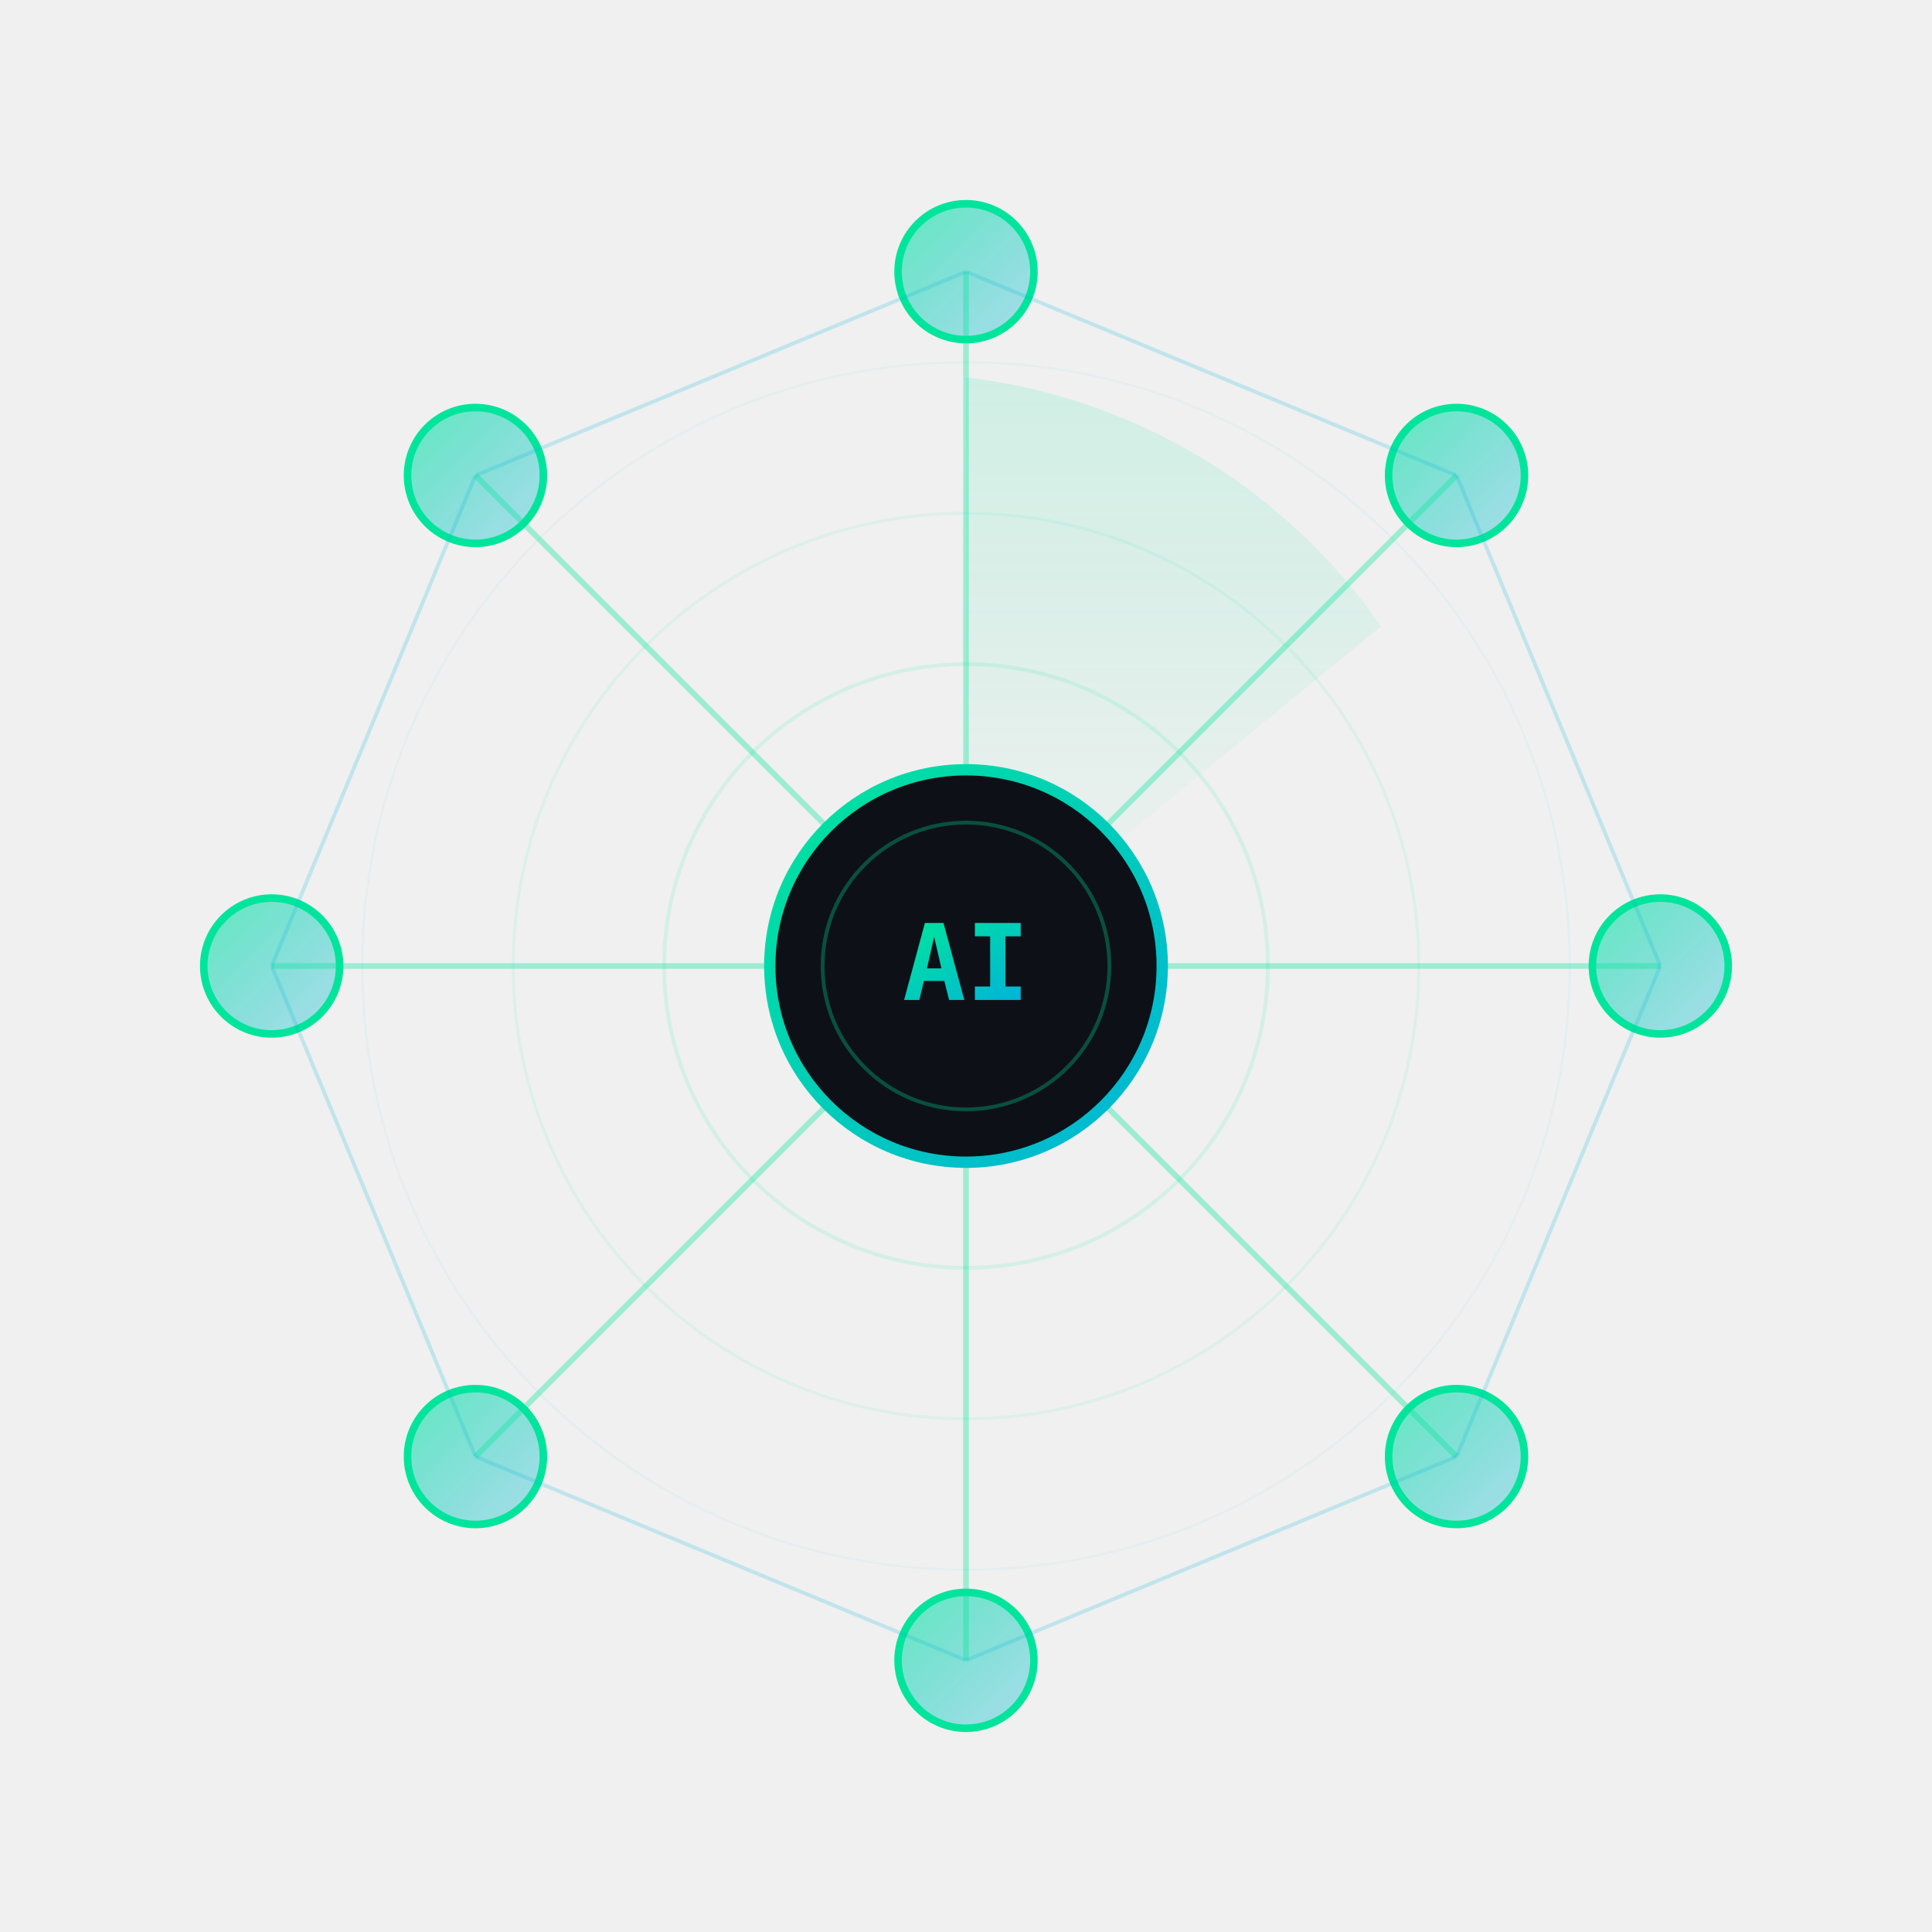
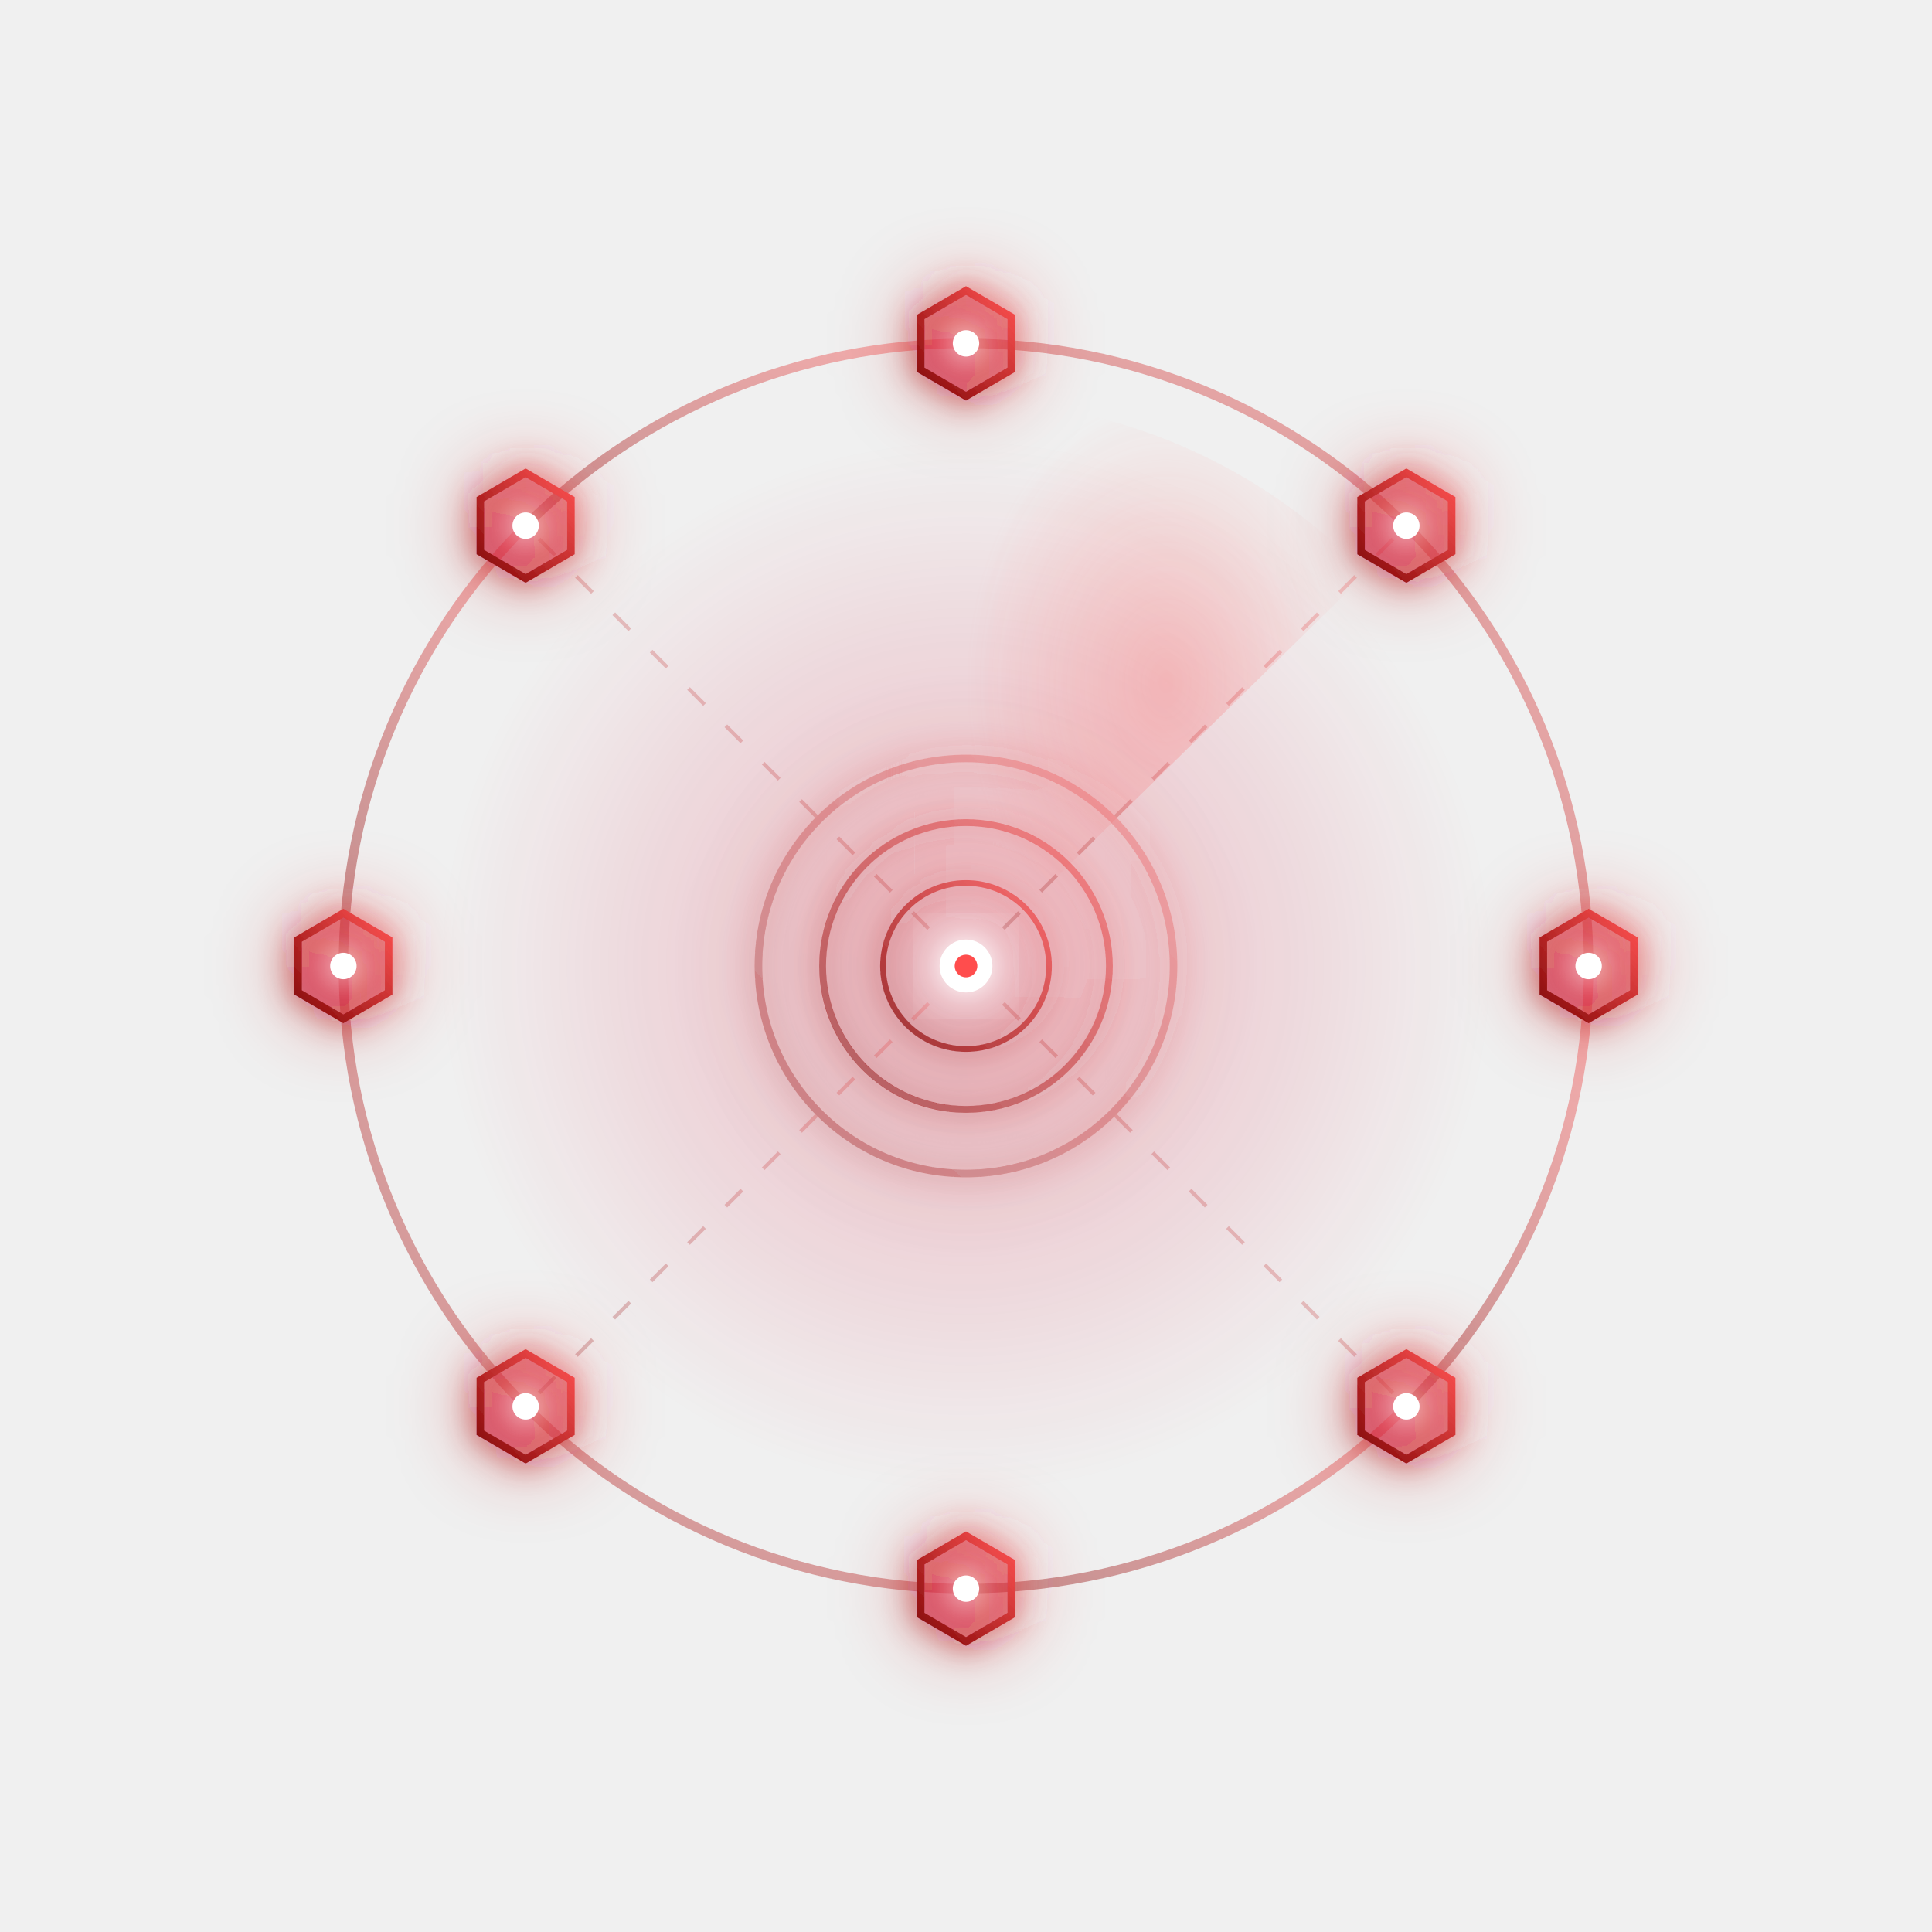
<svg xmlns="http://www.w3.org/2000/svg" viewBox="0 0 512 512" fill="none">
  <defs>
-     <linearGradient id="core" x1="0" y1="0" x2="1" y2="1">
-       <stop offset="0%" stop-color="#00E59B" />
-       <stop offset="100%" stop-color="#00B4D8" />
+     <linearGradient id="gr" x1="0%" y1="100%" x2="100%" y2="0%">
+       <stop offset="0%" stop-color="#800000" />
+       <stop offset="100%" stop-color="#ff4d4d" />
    </linearGradient>
-     <linearGradient id="ring" x1="0" y1="0" x2="1" y2="1">
-       <stop offset="0%" stop-color="#00E59B" stop-opacity="0.6" />
-       <stop offset="100%" stop-color="#00B4D8" stop-opacity="0.3" />
-     </linearGradient>
-     <linearGradient id="scan" x1="0.5" y1="0" x2="0.5" y2="1">
-       <stop offset="0%" stop-color="#00E59B" stop-opacity="0.9" />
-       <stop offset="100%" stop-color="#00E59B" stop-opacity="0" />
-     </linearGradient>
+     <radialGradient id="sweep" cx="0.5" cy="0.5" r="0.5">
+       <stop offset="0%" stop-color="#ff4d4d" stop-opacity="0.45" />
+       <stop offset="100%" stop-color="#ff4d4d" stop-opacity="0" />
+     </radialGradient>
+     <radialGradient id="coreGlow" cx="0.5" cy="0.5" r="0.5">
+       <stop offset="0%" stop-color="#d90429" stop-opacity="0.25" />
+       <stop offset="100%" stop-color="#d90429" stop-opacity="0" />
+     </radialGradient>
+     <filter id="glow" x="-50%" y="-50%" width="200%" height="200%">
+       <feGaussianBlur in="SourceGraphic" stdDeviation="4" result="b1" />
+       <feGaussianBlur in="SourceGraphic" stdDeviation="10" result="b2" />
+       <feMerge>
+         <feMergeNode in="b2" />
+         <feMergeNode in="b1" />
+         <feMergeNode in="SourceGraphic" />
+       </feMerge>
+     </filter>
+     <filter id="softGlow" x="-30%" y="-30%" width="160%" height="160%">
+       <feGaussianBlur in="SourceGraphic" stdDeviation="3" />
+     </filter>
  </defs>
-   <circle cx="256" cy="72" r="18" fill="url(#ring)" stroke="#00E59B" stroke-width="2" />
-   <circle cx="386" cy="126" r="18" fill="url(#ring)" stroke="#00E59B" stroke-width="2" />
-   <circle cx="440" cy="256" r="18" fill="url(#ring)" stroke="#00E59B" stroke-width="2" />
-   <circle cx="386" cy="386" r="18" fill="url(#ring)" stroke="#00E59B" stroke-width="2" />
-   <circle cx="256" cy="440" r="18" fill="url(#ring)" stroke="#00E59B" stroke-width="2" />
-   <circle cx="126" cy="386" r="18" fill="url(#ring)" stroke="#00E59B" stroke-width="2" />
-   <circle cx="72" cy="256" r="18" fill="url(#ring)" stroke="#00E59B" stroke-width="2" />
-   <circle cx="126" cy="126" r="18" fill="url(#ring)" stroke="#00E59B" stroke-width="2" />
-   <g stroke="#00E59B" stroke-width="1.5" opacity="0.35">
-     <line x1="256" y1="256" x2="256" y2="72" />
-     <line x1="256" y1="256" x2="386" y2="126" />
-     <line x1="256" y1="256" x2="440" y2="256" />
-     <line x1="256" y1="256" x2="386" y2="386" />
-     <line x1="256" y1="256" x2="256" y2="440" />
-     <line x1="256" y1="256" x2="126" y2="386" />
-     <line x1="256" y1="256" x2="72" y2="256" />
-     <line x1="256" y1="256" x2="126" y2="126" />
+   <circle cx="256" cy="256" r="140" fill="url(#coreGlow)" />
+   <g stroke="url(#gr)" stroke-width="1" stroke-dasharray="6 8" opacity="0.25">
+     <line x1="256" y1="256" x2="256" y2="91" />
+     <line x1="256" y1="256" x2="372.7" y2="139.3" />
+     <line x1="256" y1="256" x2="421" y2="256" />
+     <line x1="256" y1="256" x2="372.7" y2="372.7" />
+     <line x1="256" y1="256" x2="256" y2="421" />
+     <line x1="256" y1="256" x2="139.3" y2="372.7" />
+     <line x1="256" y1="256" x2="91" y2="256" />
+     <line x1="256" y1="256" x2="139.3" y2="139.3" />
  </g>
-   <g stroke="#00B4D8" stroke-width="1" opacity="0.2">
-     <line x1="256" y1="72" x2="386" y2="126" />
-     <line x1="386" y1="126" x2="440" y2="256" />
-     <line x1="440" y1="256" x2="386" y2="386" />
-     <line x1="386" y1="386" x2="256" y2="440" />
-     <line x1="256" y1="440" x2="126" y2="386" />
-     <line x1="126" y1="386" x2="72" y2="256" />
-     <line x1="72" y1="256" x2="126" y2="126" />
-     <line x1="126" y1="126" x2="256" y2="72" />
+   <g stroke="url(#gr)" stroke-width="2.5" fill="none" opacity="0.4" stroke-linecap="round">
+     <path d="M256,91 A165,165 0 0,1 372.7,139.3" />
+     <path d="M372.7,139.3 A165,165 0 0,1 421,256" />
+     <path d="M421,256 A165,165 0 0,1 372.7,372.7" />
+     <path d="M372.7,372.7 A165,165 0 0,1 256,421" />
+     <path d="M256,421 A165,165 0 0,1 139.3,372.7" />
+     <path d="M139.3,372.7 A165,165 0 0,1 91,256" />
+     <path d="M91,256 A165,165 0 0,1 139.3,139.3" />
+     <path d="M139.3,139.3 A165,165 0 0,1 256,91" />
  </g>
-   <path d="M256,256 L256,100 A156,156 0 0,1 366,166 Z" fill="url(#scan)" opacity="0.15" />
-   <circle cx="256" cy="256" r="52" fill="#0D1117" stroke="url(#core)" stroke-width="3" />
-   <circle cx="256" cy="256" r="38" fill="none" stroke="#00E59B" stroke-width="1" opacity="0.3" />
-   <text x="256" y="265" text-anchor="middle" font-family="JetBrains Mono, Consolas, monospace" font-size="28" font-weight="700" fill="url(#core)">AI</text>
-   <circle cx="256" cy="256" r="80" fill="none" stroke="#00E59B" stroke-width="1" opacity="0.12" />
-   <circle cx="256" cy="256" r="120" fill="none" stroke="#00E59B" stroke-width="0.8" opacity="0.08" />
-   <circle cx="256" cy="256" r="160" fill="none" stroke="#00B4D8" stroke-width="0.6" opacity="0.05" />
+   <path d="M256,256 L256,106 A150,150 0 0,1 362,152 Z" fill="url(#sweep)" opacity="0.6" />
+   <g filter="url(#glow)">
+     <polygon points="256,77 268,84 268,98 256,105 244,98 244,84" fill="#d90429" fill-opacity="0.3" stroke="url(#gr)" stroke-width="2" />
+     <polygon points="372.7,125.3 384.7,132.3 384.7,146.3 372.7,153.3 360.7,146.3 360.7,132.3" fill="#d90429" fill-opacity="0.3" stroke="url(#gr)" stroke-width="2" />
+     <polygon points="421,242 433,249 433,263 421,270 409,263 409,249" fill="#d90429" fill-opacity="0.3" stroke="url(#gr)" stroke-width="2" />
+     <polygon points="372.7,358.7 384.7,365.7 384.7,379.7 372.7,386.7 360.7,379.7 360.7,365.7" fill="#d90429" fill-opacity="0.3" stroke="url(#gr)" stroke-width="2" />
+     <polygon points="256,407 268,414 268,428 256,435 244,428 244,414" fill="#d90429" fill-opacity="0.3" stroke="url(#gr)" stroke-width="2" />
+     <polygon points="139.3,358.7 151.3,365.7 151.3,379.7 139.3,386.7 127.3,379.7 127.3,365.7" fill="#d90429" fill-opacity="0.3" stroke="url(#gr)" stroke-width="2" />
+     <polygon points="91,242 103,249 103,263 91,270 79,263 79,249" fill="#d90429" fill-opacity="0.3" stroke="url(#gr)" stroke-width="2" />
+     <polygon points="139.3,125.3 151.3,132.3 151.3,146.3 139.3,153.3 127.3,146.3 127.3,132.3" fill="#d90429" fill-opacity="0.3" stroke="url(#gr)" stroke-width="2" />
+   </g>
+   <g fill="#ffffff" filter="url(#glow)">
+     <circle cx="256" cy="91" r="3.5" />
+     <circle cx="372.7" cy="139.3" r="3.5" />
+     <circle cx="421" cy="256" r="3.5" />
+     <circle cx="372.7" cy="372.7" r="3.5" />
+     <circle cx="256" cy="421" r="3.5" />
+     <circle cx="139.3" cy="372.7" r="3.5" />
+     <circle cx="91" cy="256" r="3.5" />
+     <circle cx="139.3" cy="139.3" r="3.5" />
+   </g>
+   <g filter="url(#glow)">
+     <circle cx="256" cy="256" r="55" fill="none" stroke="url(#gr)" stroke-width="2" opacity="0.3" />
+     <circle cx="256" cy="256" r="38" fill="none" stroke="url(#gr)" stroke-width="1.8" opacity="0.5" />
+     <circle cx="256" cy="256" r="22" fill="none" stroke="url(#gr)" stroke-width="1.5" opacity="0.7" />
+   </g>
+   <g stroke="url(#gr)" stroke-width="1.2" opacity="0.5" filter="url(#glow)">
+     <line x1="256" y1="195" x2="256" y2="317" />
+     <line x1="195" y1="256" x2="317" y2="256" />
+   </g>
+   <circle cx="256" cy="256" r="7" fill="#ffffff" filter="url(#glow)" />
+   <circle cx="256" cy="256" r="3" fill="#ff4d4d" />
</svg>
